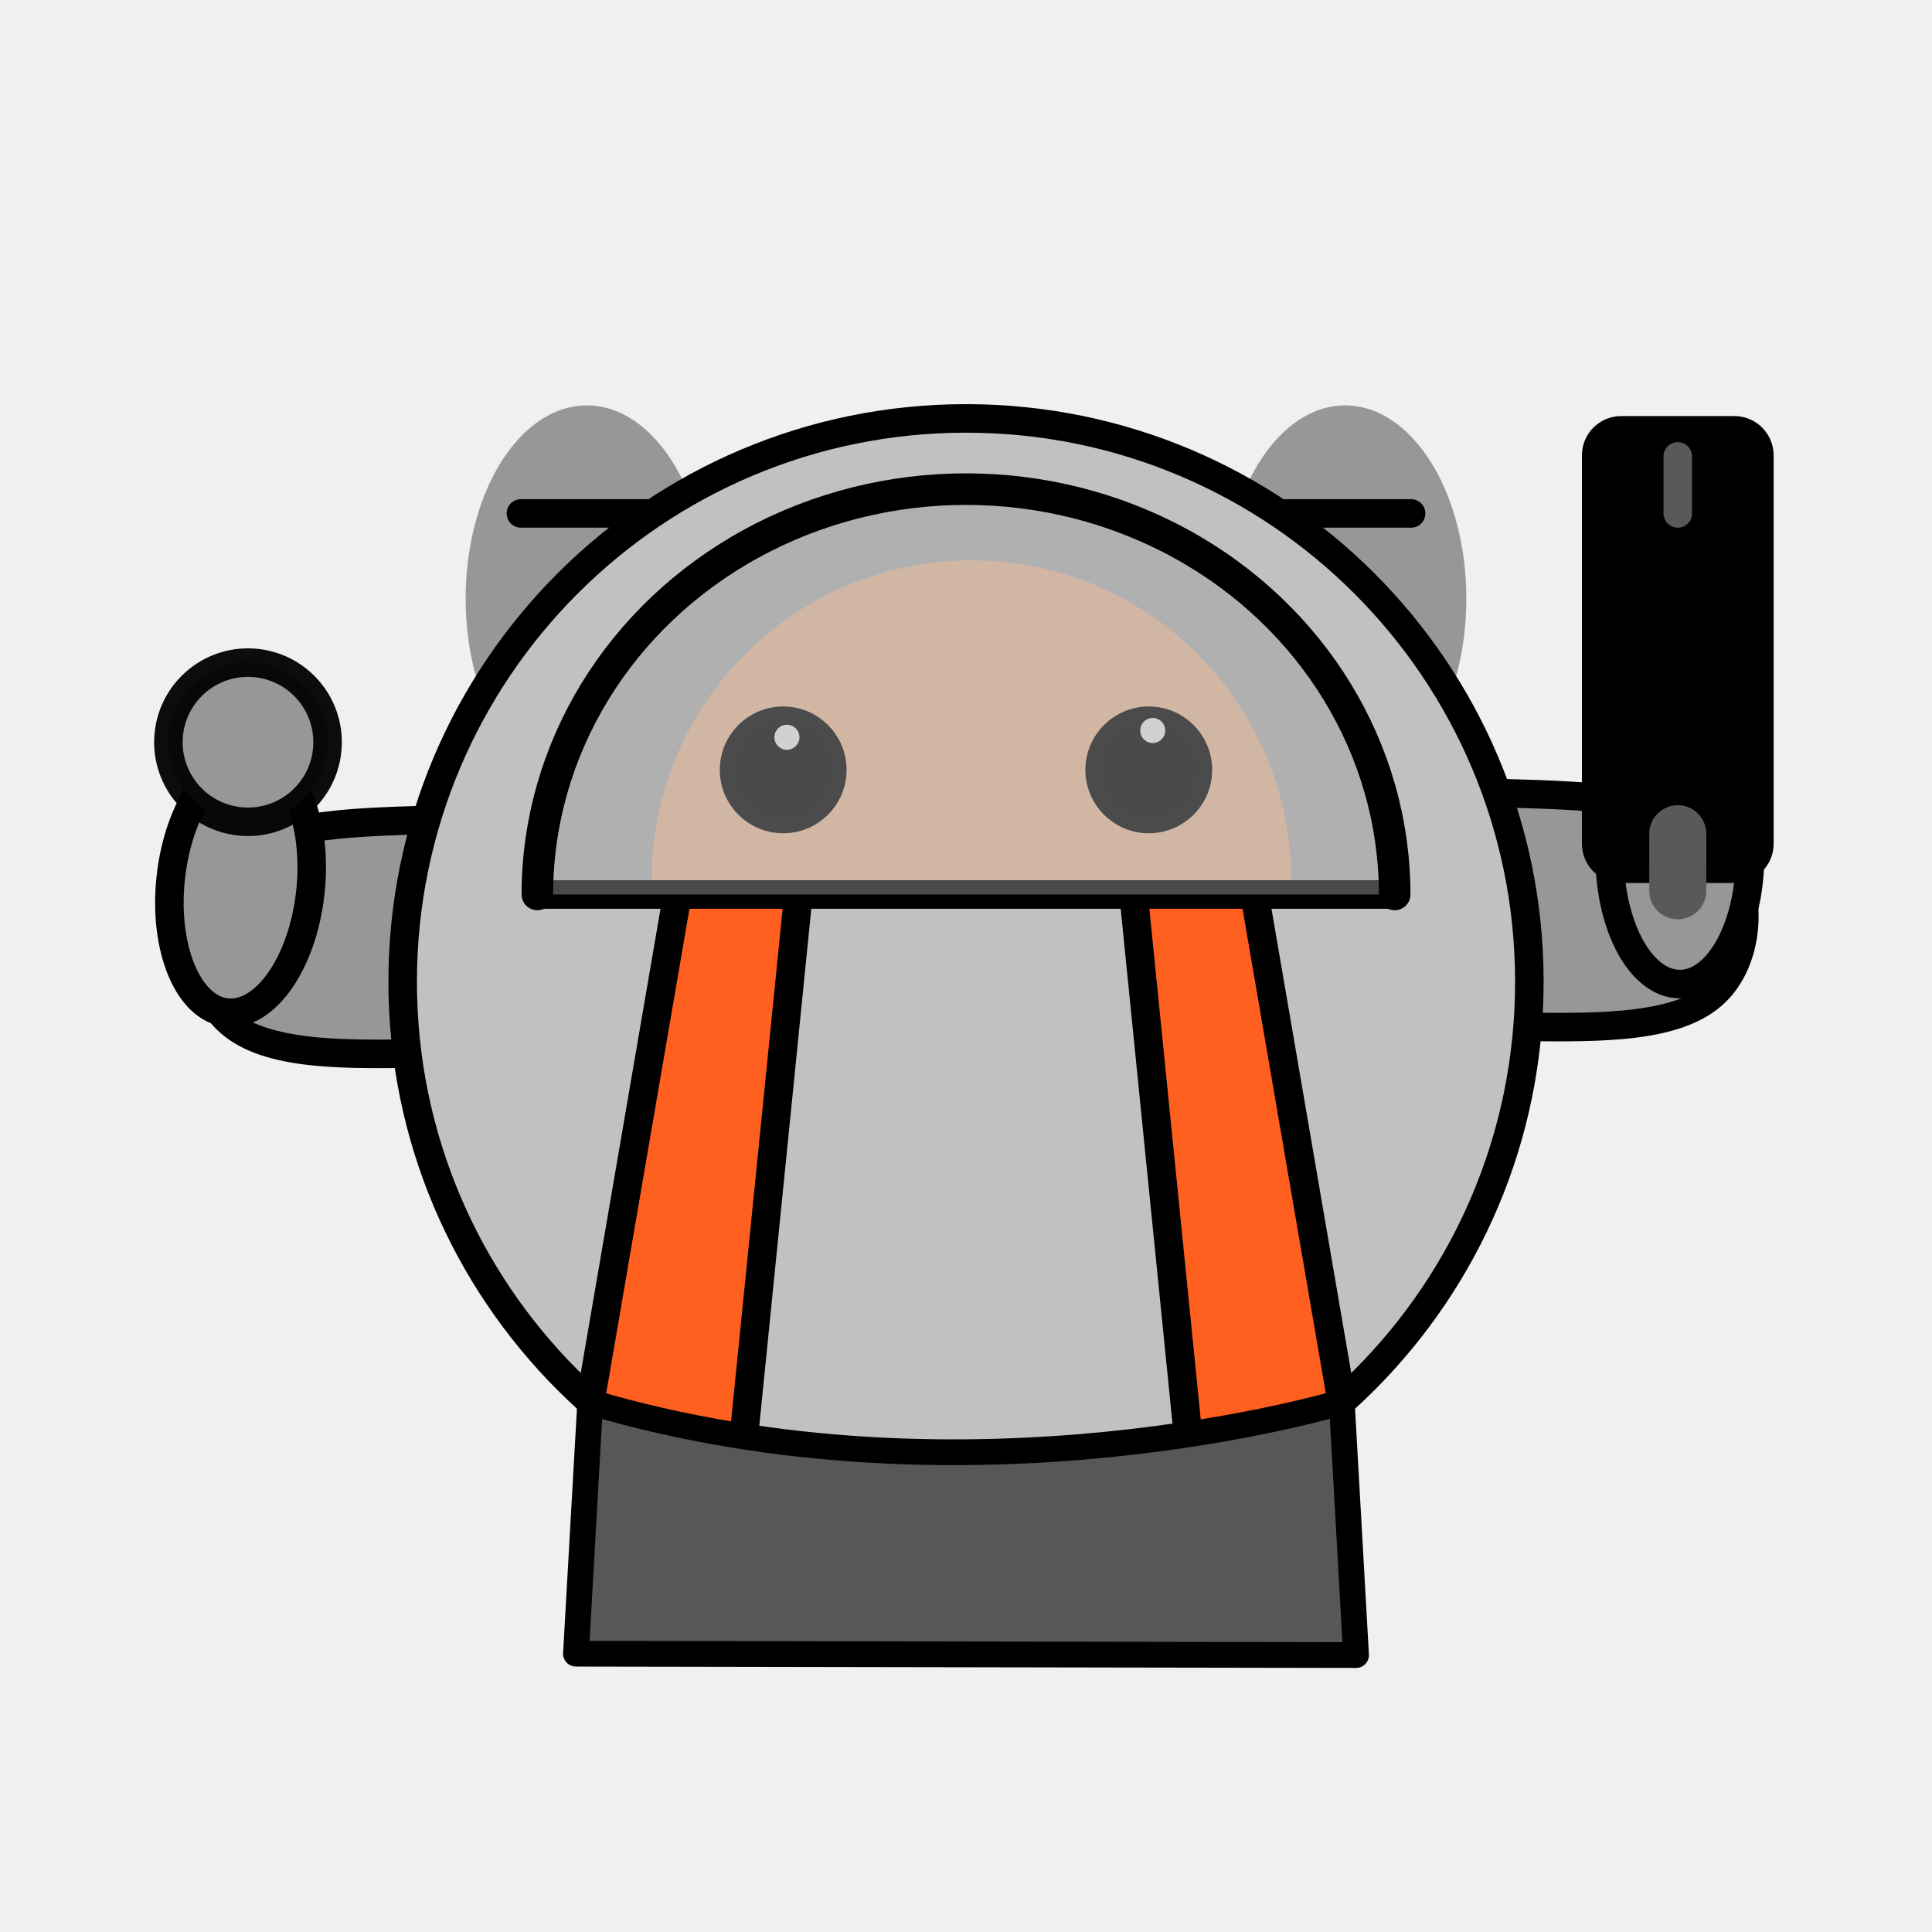
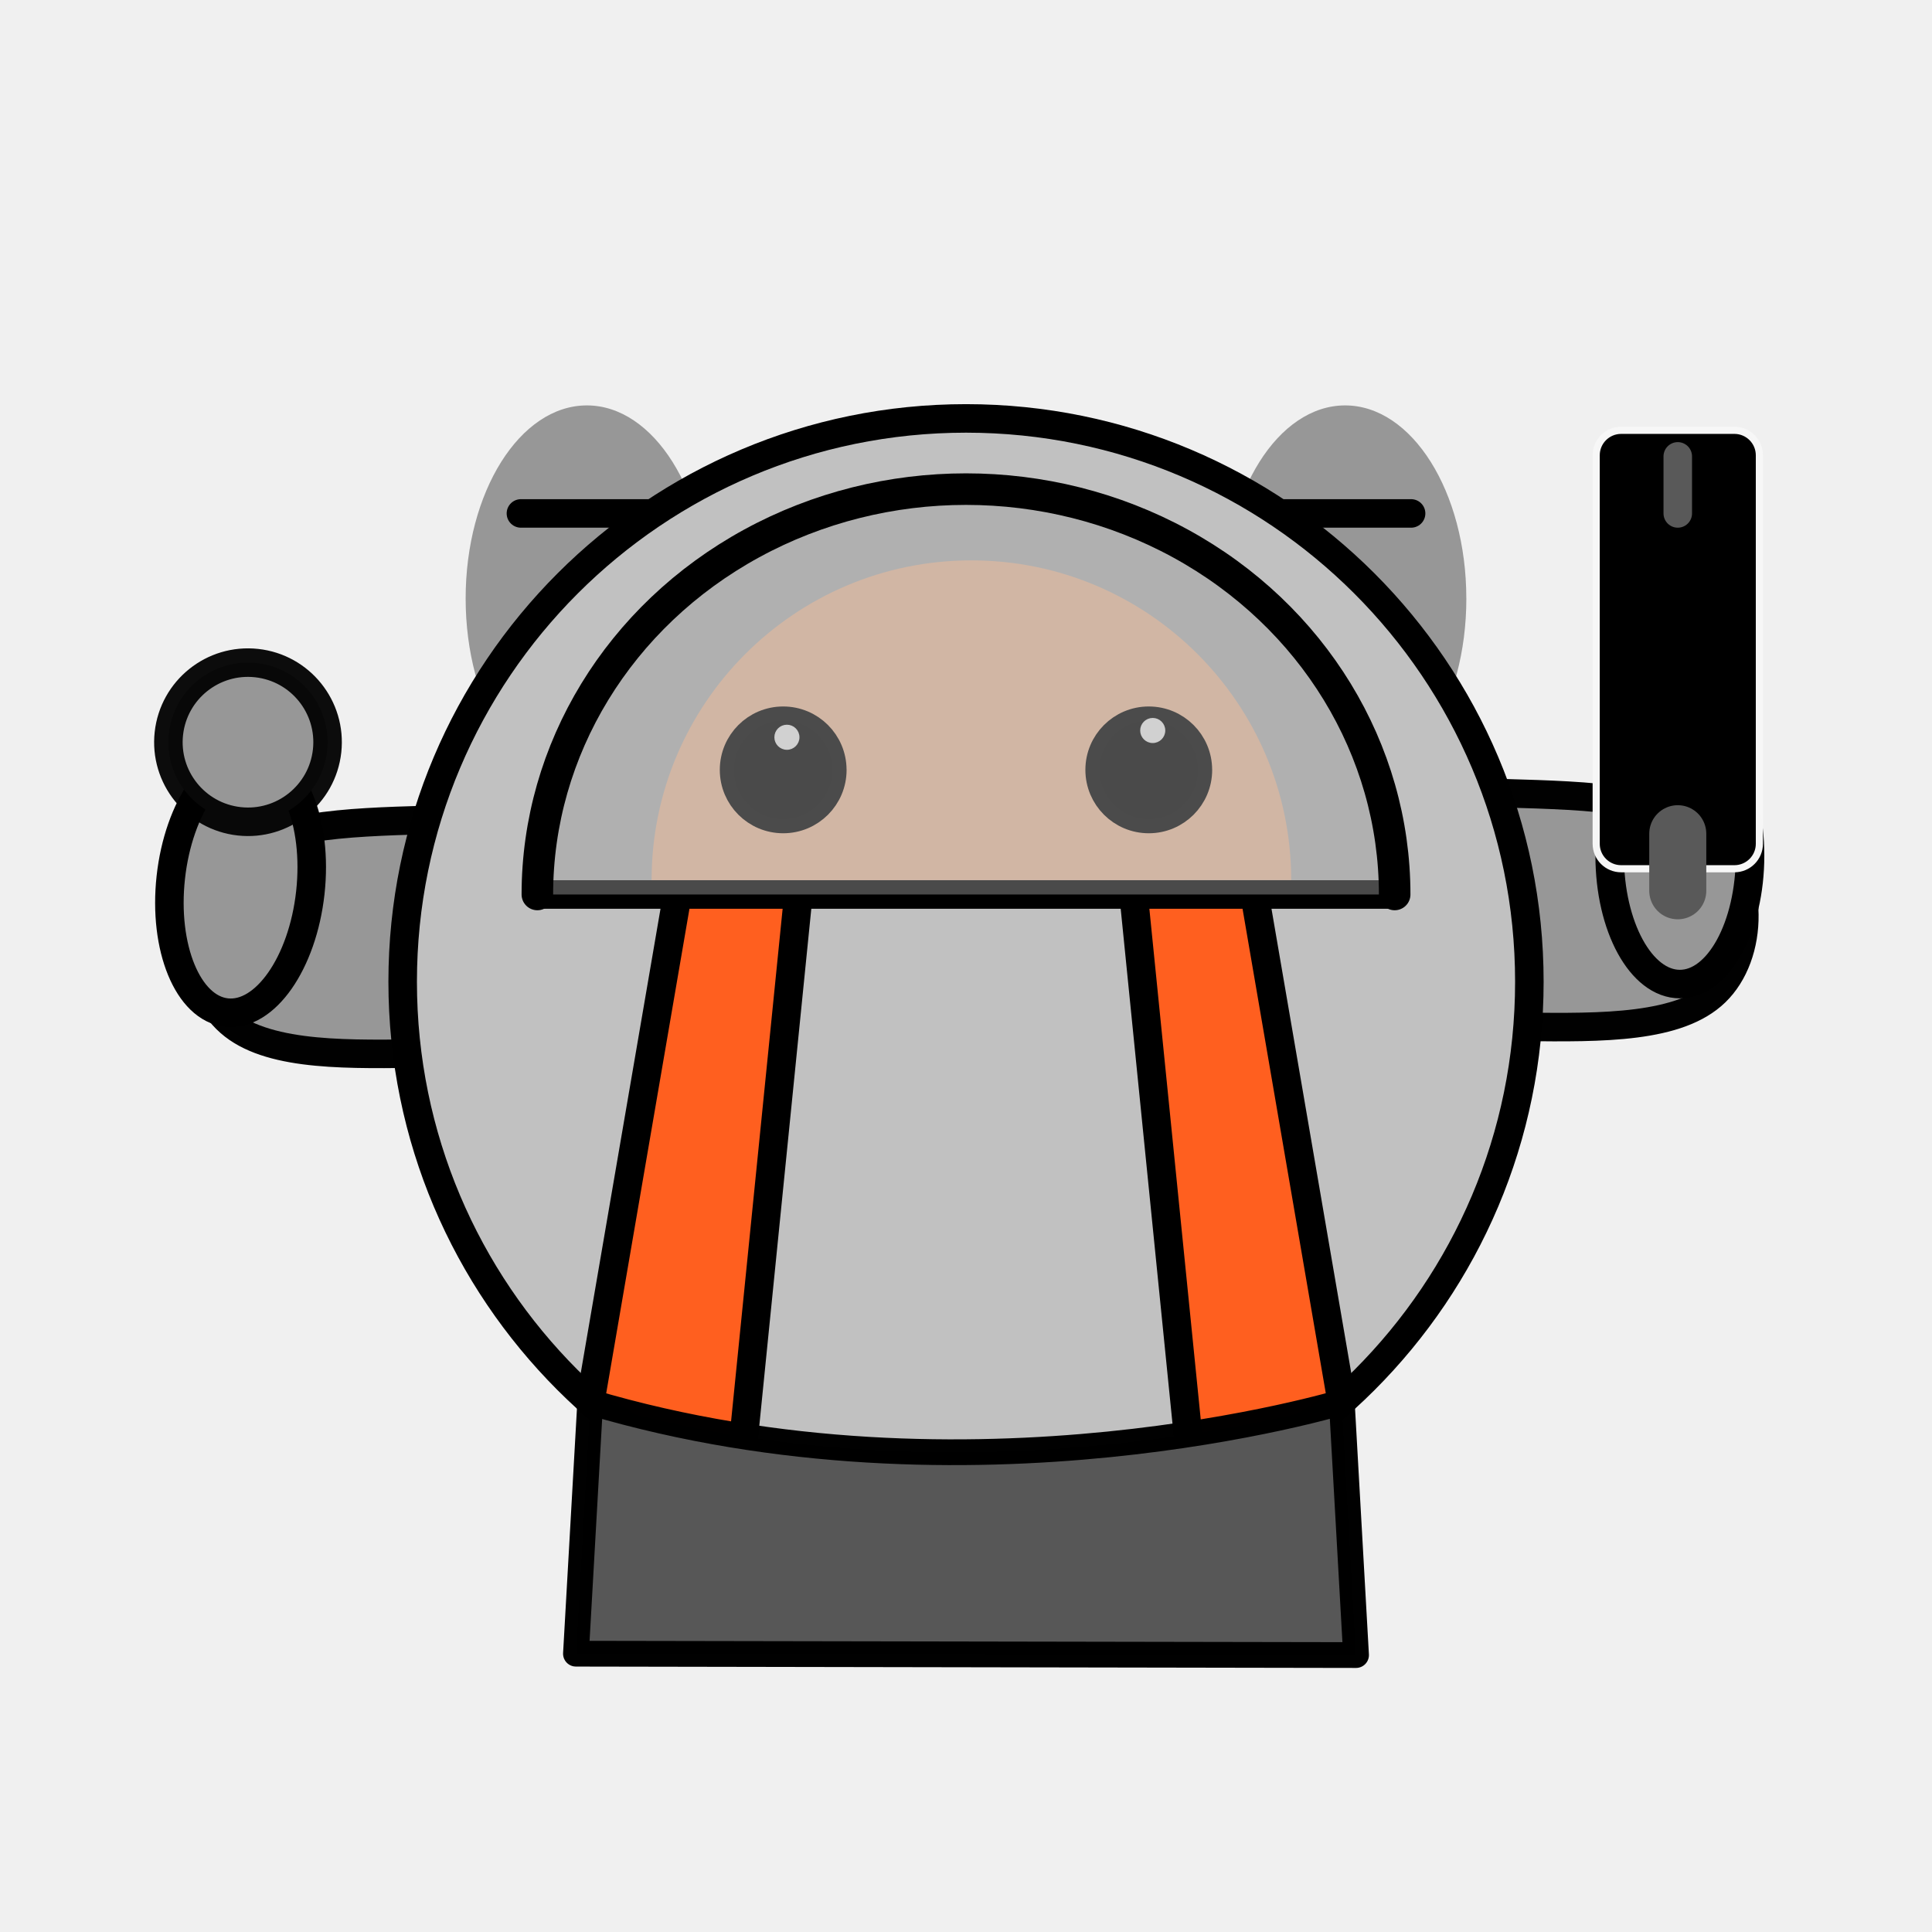
<svg xmlns="http://www.w3.org/2000/svg" width="256" height="256" viewBox="0 0 67.733 67.733" version="1.1" id="svg1" xml:space="preserve">
  <defs id="defs1" />
  <g id="layer2" transform="translate(0.9589308)">
    <path style="fill:#979797;fill-opacity:1;fill-rule:evenodd;stroke:#000000;stroke-width:0;stroke-linecap:round;stroke-linejoin:round;stroke-opacity:1" id="path4" d="m 23.866,20.982 a 4.25,6.77 0 0 1 -4.249,6.77 4.25,6.77 0 0 1 -4.251,-6.767 4.25,6.77 0 0 1 4.247,-6.772 4.25,6.77 0 0 1 4.252,6.765" />
    <path style="fill:#979797;fill-opacity:1;fill-rule:evenodd;stroke:#000000;stroke-width:0;stroke-linecap:round;stroke-linejoin:round;stroke-opacity:1" id="path5" d="m 50.449,20.982 a 4.25,6.77 0 0 1 -4.249,6.77 4.25,6.77 0 0 1 -4.251,-6.767 4.25,6.77 0 0 1 4.247,-6.772 4.25,6.77 0 0 1 4.252,6.765" />
    <path style="fill:#c1c1c1;fill-opacity:1;fill-rule:evenodd;stroke:#000000;stroke-width:1;stroke-linecap:round;stroke-linejoin:round;stroke-dasharray:none;stroke-opacity:1" d="m 18,18 h 4.628" id="path6" transform="translate(-0.696082)" />
    <path style="fill:#c1c1c1;fill-opacity:1;fill-rule:evenodd;stroke:#000000;stroke-width:1;stroke-linecap:round;stroke-linejoin:round;stroke-dasharray:none;stroke-opacity:1" d="m 18,18 h 4.628" id="path7" transform="translate(25.8839)" />
  </g>
  <g id="layer3">
    <path style="fill:#979797;fill-opacity:1;fill-rule:evenodd;stroke:#000000;stroke-width:1;stroke-linecap:round;stroke-linejoin:round;stroke-dasharray:none;stroke-opacity:0.996" d="M 14.949,28.696 C 10.966,28.781 6.983,28.865 4.992,30.245 3,31.625 3,34.299 4.88,35.623 c 1.88,1.323 5.639,1.295 9.398,1.266" id="path19" transform="matrix(0.7107926,0,0,1,4.323301,0.05023681)" />
    <path style="fill:#979797;fill-opacity:1;fill-rule:evenodd;stroke:#000000;stroke-width:1;stroke-linecap:round;stroke-linejoin:round;stroke-dasharray:none;stroke-opacity:0.996" d="M 14.949,28.696 C 10.966,28.781 6.983,28.865 4.992,30.245 3,31.625 3,34.299 4.847,35.622 c 1.847,1.323 5.542,1.293 9.237,1.263" id="path21" transform="matrix(-0.7410018,0,0,1,63.86162,-0.8850729)" />
    <path style="fill:#979797;fill-opacity:1;fill-rule:evenodd;stroke:#000000;stroke-width:1;stroke-linecap:round;stroke-linejoin:round;stroke-dasharray:none;stroke-opacity:1" id="path30" d="m 14.244,29.914 a 2.46,4.5 0 0 1 -2.46,4.5 2.46,4.5 0 0 1 -2.461,-4.498 2.46,4.5 0 0 1 2.459,-4.502 2.46,4.5 0 0 1 2.462,4.497" transform="rotate(6.292215)" />
    <path style="fill:#979797;fill-opacity:1;fill-rule:evenodd;stroke:#000000;stroke-width:1;stroke-linecap:round;stroke-linejoin:round;stroke-dasharray:none;stroke-opacity:1" id="path1" d="m 61.354,30 a 2.46,4.5 0 0 1 -2.46,4.5 2.46,4.5 0 0 1 -2.461,-4.498 2.46,4.5 0 0 1 2.459,-4.502 2.46,4.5 0 0 1 2.462,4.497" />
    <path style="fill:#979797;fill-opacity:1;fill-rule:evenodd;stroke:#000000;stroke-width:1;stroke-linecap:round;stroke-linejoin:round;stroke-dasharray:none;stroke-opacity:0.947" id="path29" d="m 14.284,24.911 a 2.79,2.79 0 0 1 -2.79,2.79 2.79,2.79 0 0 1 -2.791,-2.789 2.79,2.79 0 0 1 2.789,-2.791 2.79,2.79 0 0 1 2.792,2.788" transform="rotate(6.292215)" />
-     <rect style="fill:#000000;fill-opacity:1;fill-rule:evenodd;stroke:#000000;stroke-width:1;stroke-linecap:round;stroke-linejoin:round;stroke-dasharray:none;stroke-opacity:0.996" id="rect23" width="5.721" height="15.37" x="55.96" y="15.087" ry="0.875" />
+     <rect style="fill:#000000;fill-opacity:1;fill-rule:evenodd;stroke:#f7f7f7;stroke-width:0.25;stroke-linecap:round;stroke-linejoin:round;stroke-dasharray:none;stroke-opacity:0.996" id="rect23" width="5.721" height="15.37" x="55.96" y="15.087" ry="0.875" />
    <path style="fill:#575757;fill-opacity:1;fill-rule:evenodd;stroke:#595959;stroke-width:1;stroke-linecap:round;stroke-linejoin:round;stroke-dasharray:none;stroke-opacity:1" d="M 58.82,16 V 18" id="path11" />
    <path style="fill:#575757;fill-opacity:1;fill-rule:evenodd;stroke:#595959;stroke-width:2;stroke-linecap:round;stroke-linejoin:round;stroke-dasharray:none;stroke-opacity:1" d="m 58.82,29.229 v 2" id="path12" />
  </g>
  <g id="layer1">
    <circle style="fill:#c1c1c1;fill-opacity:1;fill-rule:evenodd;stroke:#000000;stroke-width:1;stroke-linecap:round;stroke-linejoin:round;stroke-dasharray:none" id="path2" cx="33.867" cy="34.419" r="19.75" />
    <path style="fill:#979797;fill-opacity:0.453;fill-rule:evenodd;stroke:#000000;stroke-width:1;stroke-linecap:round;stroke-linejoin:round;stroke-dasharray:none" d="M 48.895,31.359 H 18.839" id="path3" />
    <path style="fill:#ff5f1f;fill-opacity:1;fill-rule:evenodd;stroke:#000000;stroke-width:1;stroke-linecap:round;stroke-linejoin:round;stroke-dasharray:none" d="m 23.75,31.359 4.241,2e-6 -2.127,21.143 -5.172,-3.345 z" id="path15" />
    <path style="fill:#ff5f1f;fill-opacity:1;fill-rule:evenodd;stroke:#000000;stroke-width:1;stroke-linecap:round;stroke-linejoin:round;stroke-dasharray:none" d="m 43.983,31.359 -4.241,2e-6 2.127,21.143 5.172,-3.345 z" id="path16" />
    <path style="fill:#575757;fill-opacity:1;fill-rule:evenodd;stroke:#000000;stroke-width:0.903;stroke-linecap:round;stroke-linejoin:round;stroke-dasharray:none;stroke-opacity:0.996" d="m 20.692,49.157 c 13.308,3.952 26.349,0 26.349,0 l 0.5,8.867 -27.349,-0.048 0.5,-8.819" id="path23" />
    <path style="fill:#ffccaa;fill-opacity:1;fill-rule:evenodd;stroke:#ffccaa;stroke-width:0;stroke-linecap:round;stroke-linejoin:round;stroke-dasharray:none;stroke-opacity:1" id="path31" d="M -22.844,-30.858 A 11.212,11.212 0 0 1 -34.054,-19.646 11.212,11.212 0 0 1 -45.268,-30.854" transform="scale(-1)" />
    <path style="fill:#000000;fill-opacity:1;fill-rule:evenodd;stroke:#000000;stroke-width:1;stroke-linecap:round;stroke-linejoin:round;stroke-dasharray:none;stroke-opacity:0.996" id="path25" d="m 29.18,26.991 a 1.722,1.722 0 0 1 -1.722,1.722 1.722,1.722 0 0 1 -1.723,-1.722 1.722,1.722 0 0 1 1.721,-1.723 1.722,1.722 0 0 1 1.723,1.721" />
    <path style="fill:#000000;fill-opacity:1;fill-rule:evenodd;stroke:#000000;stroke-width:1;stroke-linecap:round;stroke-linejoin:round;stroke-dasharray:none;stroke-opacity:0.996" id="path26" d="m 41.997,26.991 a 1.722,1.722 0 0 1 -1.722,1.722 1.722,1.722 0 0 1 -1.723,-1.722 1.722,1.722 0 0 1 1.721,-1.723 1.722,1.722 0 0 1 1.723,1.721" />
    <path style="fill:#ffffff;fill-opacity:1;fill-rule:evenodd;stroke:#ffffff;stroke-width:0.1;stroke-linecap:round;stroke-linejoin:round;stroke-dasharray:none;stroke-opacity:0.996" id="path27" d="m 27.978,25.847 a 0.39,0.39 0 0 1 -0.39,0.39 0.39,0.39 0 0 1 -0.39,-0.39 0.39,0.39 0 0 1 0.39,-0.39 0.39,0.39 0 0 1 0.39,0.39" />
    <path style="fill:#ffffff;fill-opacity:1;fill-rule:evenodd;stroke:#ffffff;stroke-width:0.1;stroke-linecap:round;stroke-linejoin:round;stroke-dasharray:none;stroke-opacity:0.996" id="path28" d="M 40.803,25.61 A 0.39,0.39 0 0 1 40.413,26 a 0.39,0.39 0 0 1 -0.39,-0.39 0.39,0.39 0 0 1 0.39,-0.39 0.39,0.39 0 0 1 0.39,0.39" />
    <path style="fill:#9e9e9e;fill-opacity:0.471;fill-rule:evenodd;stroke:#000000;stroke-width:1.106;stroke-linecap:round;stroke-linejoin:round;stroke-dasharray:none" id="circle3" d="m -18.839,-31.359 a 15.028,14.211 0 0 1 -7.514,12.307 15.028,14.211 0 0 1 -15.028,0 15.028,14.211 0 0 1 -7.514,-12.307" transform="scale(-1)" />
  </g>
</svg>
